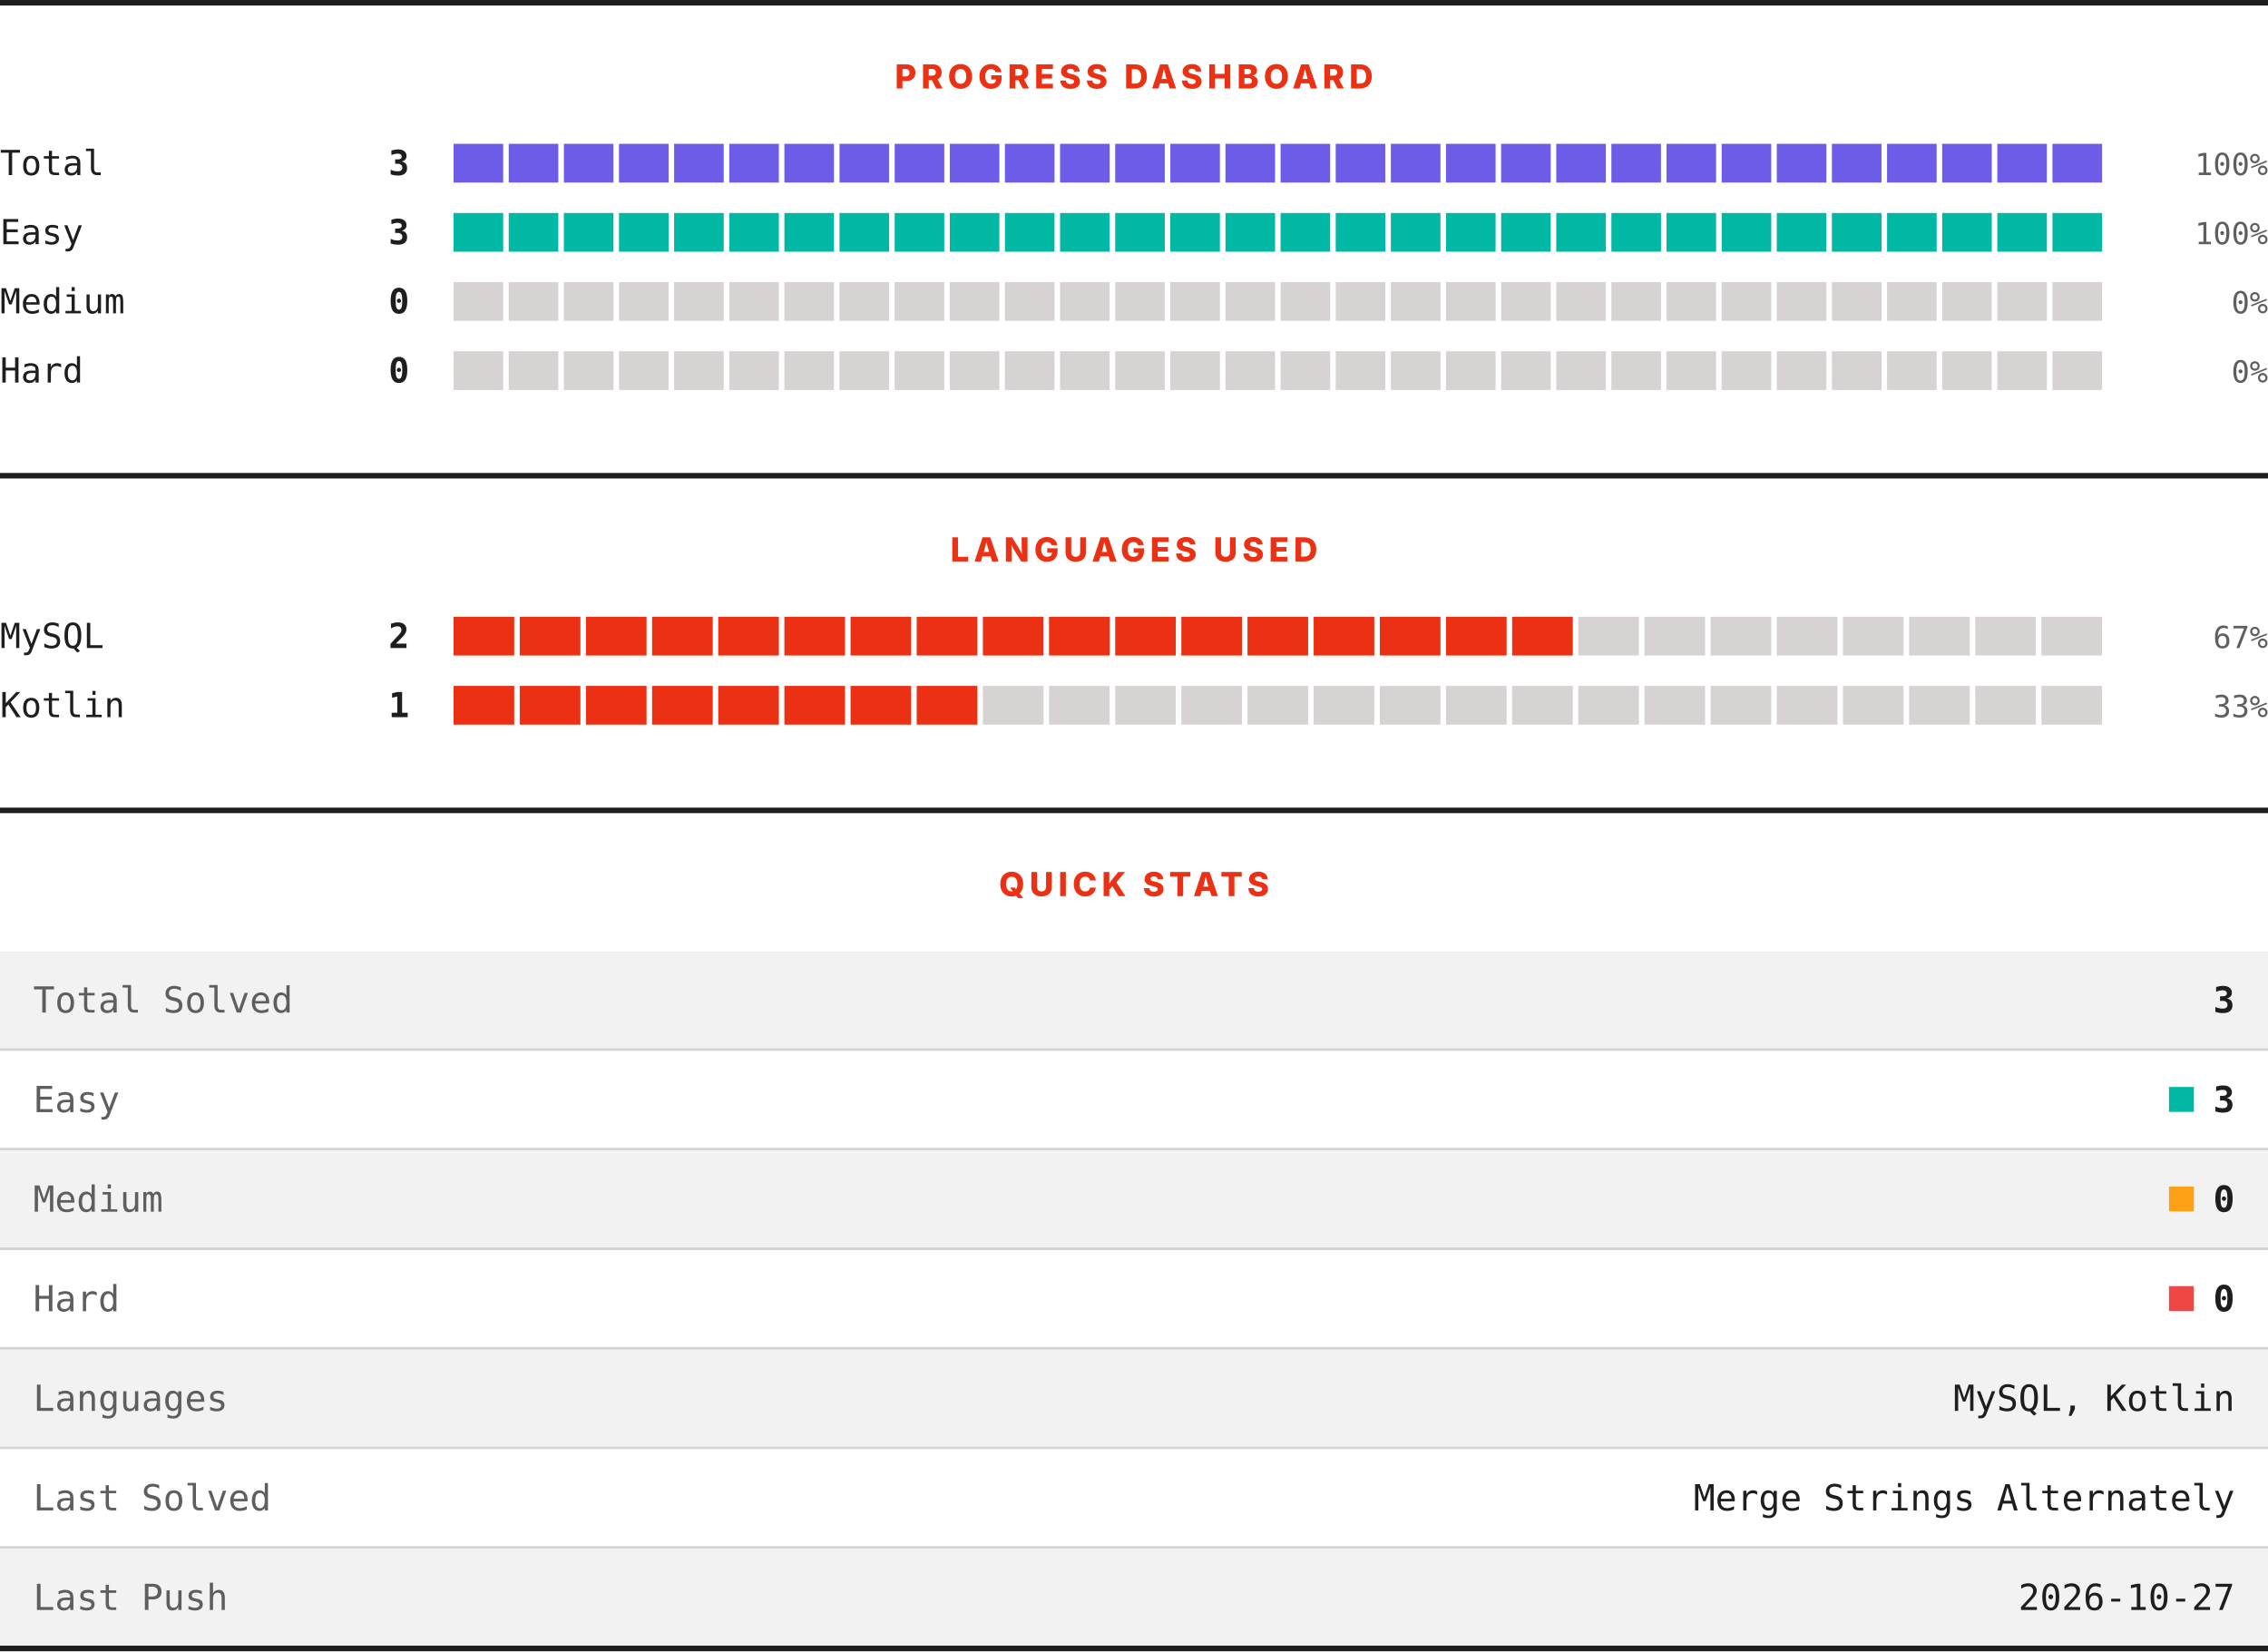
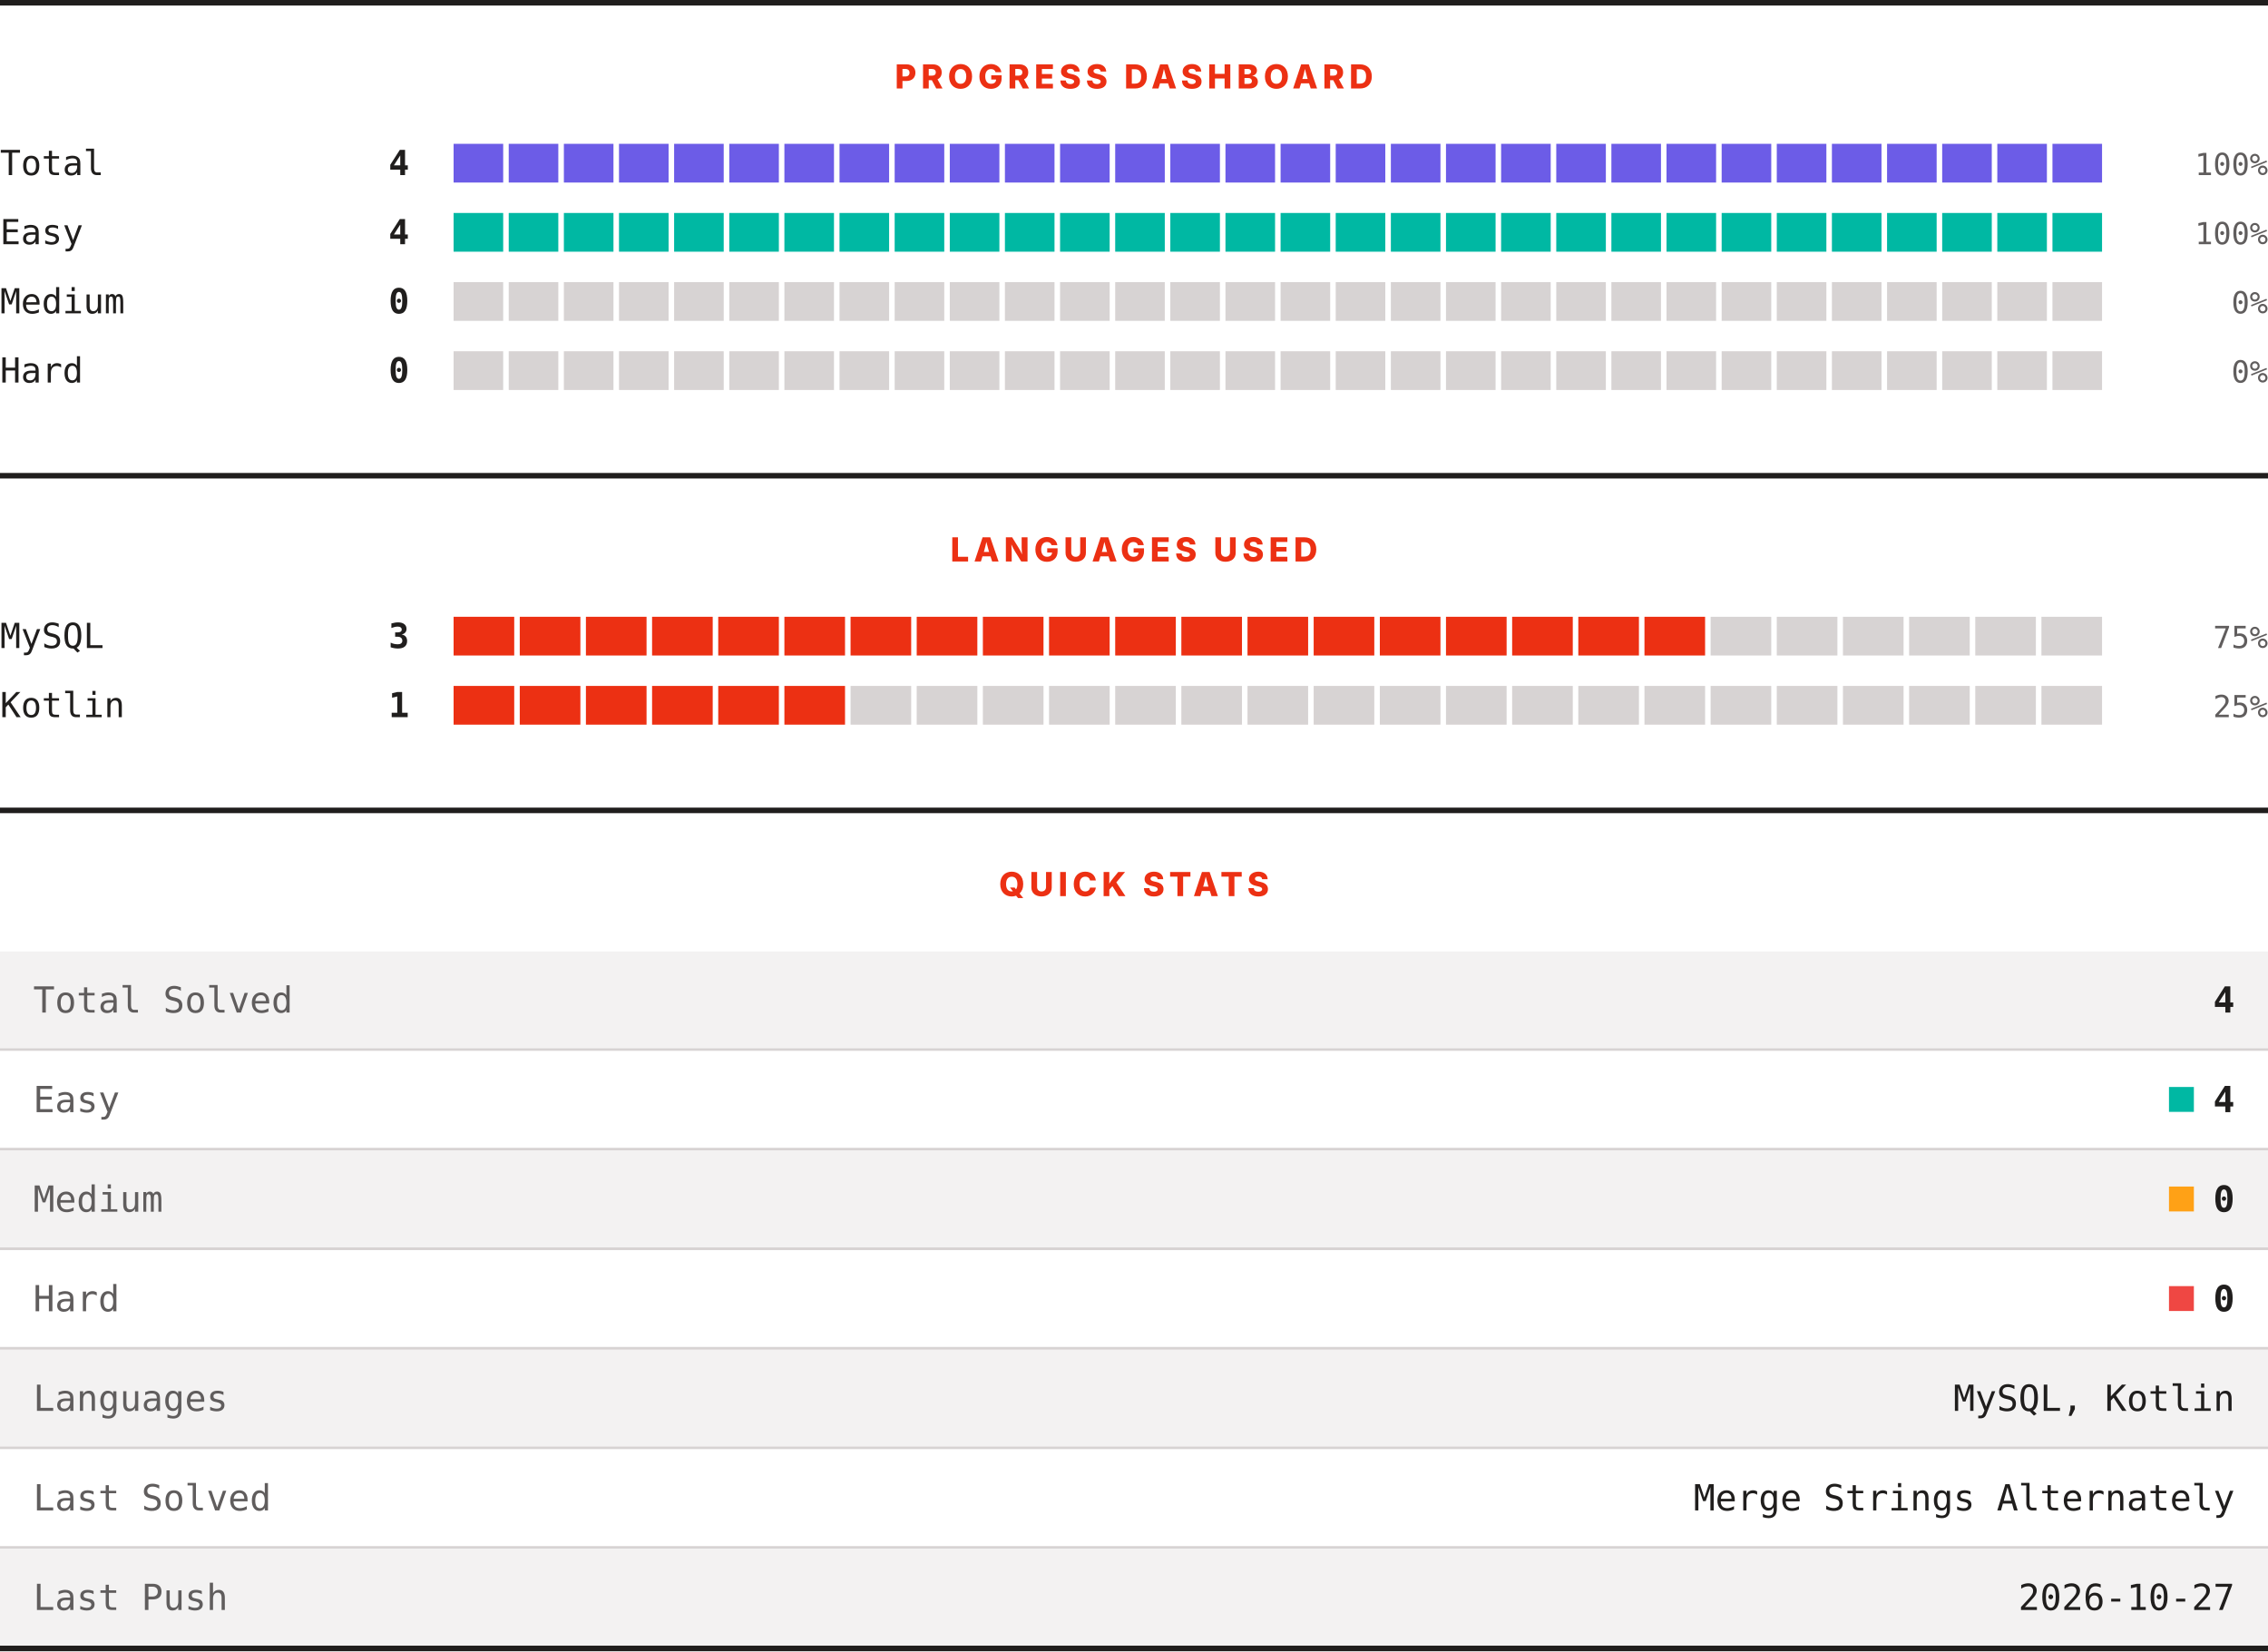
<svg xmlns="http://www.w3.org/2000/svg" width="820" height="597" viewBox="0 0 820 597" role="img" aria-label="LeetCode progress, languages and quick stats">
  <rect width="820" height="597" fill="#ffffff" />
  <rect x="0" y="0" width="820" height="2" fill="#201e1d" />
  <text x="410" y="32" text-anchor="middle" font-family="Archivo, system-ui, -apple-system, Segoe UI, sans-serif" font-size="12" font-weight="800" letter-spacing="1.68" fill="#ec3013">PROGRESS DASHBOARD</text>
  <text x="0" y="63.3" font-family="ui-monospace, SFMono-Regular, Menlo, Consolas, monospace" font-size="12.5" fill="#201e1d">Total</text>
-   <text x="148" y="63.3" text-anchor="end" font-family="ui-monospace, SFMono-Regular, Menlo, Consolas, monospace" font-size="12.5" font-weight="700" fill="#201e1d">3</text>
+   <text x="148" y="63.3" text-anchor="end" font-family="ui-monospace, SFMono-Regular, Menlo, Consolas, monospace" font-size="12.5" font-weight="700" fill="#201e1d">4</text>
  <rect x="164.00" y="52" width="17.93" height="14" fill="#6c5ce7" />
  <rect x="183.93" y="52" width="17.93" height="14" fill="#6c5ce7" />
  <rect x="203.87" y="52" width="17.93" height="14" fill="#6c5ce7" />
  <rect x="223.80" y="52" width="17.93" height="14" fill="#6c5ce7" />
  <rect x="243.73" y="52" width="17.93" height="14" fill="#6c5ce7" />
  <rect x="263.67" y="52" width="17.93" height="14" fill="#6c5ce7" />
  <rect x="283.60" y="52" width="17.93" height="14" fill="#6c5ce7" />
  <rect x="303.53" y="52" width="17.93" height="14" fill="#6c5ce7" />
  <rect x="323.47" y="52" width="17.93" height="14" fill="#6c5ce7" />
  <rect x="343.40" y="52" width="17.93" height="14" fill="#6c5ce7" />
  <rect x="363.33" y="52" width="17.93" height="14" fill="#6c5ce7" />
  <rect x="383.27" y="52" width="17.93" height="14" fill="#6c5ce7" />
  <rect x="403.20" y="52" width="17.93" height="14" fill="#6c5ce7" />
  <rect x="423.13" y="52" width="17.93" height="14" fill="#6c5ce7" />
  <rect x="443.07" y="52" width="17.93" height="14" fill="#6c5ce7" />
  <rect x="463.00" y="52" width="17.93" height="14" fill="#6c5ce7" />
  <rect x="482.93" y="52" width="17.93" height="14" fill="#6c5ce7" />
  <rect x="502.87" y="52" width="17.93" height="14" fill="#6c5ce7" />
  <rect x="522.80" y="52" width="17.93" height="14" fill="#6c5ce7" />
  <rect x="542.73" y="52" width="17.93" height="14" fill="#6c5ce7" />
  <rect x="562.67" y="52" width="17.93" height="14" fill="#6c5ce7" />
  <rect x="582.60" y="52" width="17.93" height="14" fill="#6c5ce7" />
  <rect x="602.53" y="52" width="17.93" height="14" fill="#6c5ce7" />
  <rect x="622.47" y="52" width="17.93" height="14" fill="#6c5ce7" />
  <rect x="642.40" y="52" width="17.93" height="14" fill="#6c5ce7" />
  <rect x="662.33" y="52" width="17.93" height="14" fill="#6c5ce7" />
  <rect x="682.27" y="52" width="17.93" height="14" fill="#6c5ce7" />
  <rect x="702.20" y="52" width="17.93" height="14" fill="#6c5ce7" />
  <rect x="722.13" y="52" width="17.93" height="14" fill="#6c5ce7" />
  <rect x="742.07" y="52" width="17.93" height="14" fill="#6c5ce7" />
  <text x="820" y="63.3" text-anchor="end" font-family="ui-monospace, SFMono-Regular, Menlo, Consolas, monospace" font-size="11" fill="#605d5d">100%</text>
  <text x="0" y="88.3" font-family="ui-monospace, SFMono-Regular, Menlo, Consolas, monospace" font-size="12.5" fill="#201e1d">Easy</text>
-   <text x="148" y="88.3" text-anchor="end" font-family="ui-monospace, SFMono-Regular, Menlo, Consolas, monospace" font-size="12.5" font-weight="700" fill="#201e1d">3</text>
+   <text x="148" y="88.3" text-anchor="end" font-family="ui-monospace, SFMono-Regular, Menlo, Consolas, monospace" font-size="12.5" font-weight="700" fill="#201e1d">4</text>
  <rect x="164.00" y="77" width="17.93" height="14" fill="#00b8a3" />
  <rect x="183.93" y="77" width="17.93" height="14" fill="#00b8a3" />
  <rect x="203.87" y="77" width="17.93" height="14" fill="#00b8a3" />
  <rect x="223.80" y="77" width="17.93" height="14" fill="#00b8a3" />
  <rect x="243.73" y="77" width="17.93" height="14" fill="#00b8a3" />
  <rect x="263.67" y="77" width="17.93" height="14" fill="#00b8a3" />
  <rect x="283.60" y="77" width="17.93" height="14" fill="#00b8a3" />
  <rect x="303.53" y="77" width="17.93" height="14" fill="#00b8a3" />
  <rect x="323.47" y="77" width="17.93" height="14" fill="#00b8a3" />
  <rect x="343.40" y="77" width="17.93" height="14" fill="#00b8a3" />
  <rect x="363.33" y="77" width="17.93" height="14" fill="#00b8a3" />
  <rect x="383.27" y="77" width="17.93" height="14" fill="#00b8a3" />
  <rect x="403.20" y="77" width="17.93" height="14" fill="#00b8a3" />
  <rect x="423.13" y="77" width="17.93" height="14" fill="#00b8a3" />
  <rect x="443.07" y="77" width="17.93" height="14" fill="#00b8a3" />
  <rect x="463.00" y="77" width="17.93" height="14" fill="#00b8a3" />
  <rect x="482.93" y="77" width="17.93" height="14" fill="#00b8a3" />
  <rect x="502.87" y="77" width="17.93" height="14" fill="#00b8a3" />
  <rect x="522.80" y="77" width="17.93" height="14" fill="#00b8a3" />
  <rect x="542.73" y="77" width="17.93" height="14" fill="#00b8a3" />
  <rect x="562.67" y="77" width="17.93" height="14" fill="#00b8a3" />
  <rect x="582.60" y="77" width="17.93" height="14" fill="#00b8a3" />
  <rect x="602.53" y="77" width="17.93" height="14" fill="#00b8a3" />
  <rect x="622.47" y="77" width="17.93" height="14" fill="#00b8a3" />
  <rect x="642.40" y="77" width="17.93" height="14" fill="#00b8a3" />
  <rect x="662.33" y="77" width="17.93" height="14" fill="#00b8a3" />
  <rect x="682.27" y="77" width="17.93" height="14" fill="#00b8a3" />
  <rect x="702.20" y="77" width="17.93" height="14" fill="#00b8a3" />
  <rect x="722.13" y="77" width="17.93" height="14" fill="#00b8a3" />
  <rect x="742.07" y="77" width="17.93" height="14" fill="#00b8a3" />
  <text x="820" y="88.3" text-anchor="end" font-family="ui-monospace, SFMono-Regular, Menlo, Consolas, monospace" font-size="11" fill="#605d5d">100%</text>
  <text x="0" y="113.3" font-family="ui-monospace, SFMono-Regular, Menlo, Consolas, monospace" font-size="12.5" fill="#201e1d">Medium</text>
  <text x="148" y="113.3" text-anchor="end" font-family="ui-monospace, SFMono-Regular, Menlo, Consolas, monospace" font-size="12.5" font-weight="700" fill="#201e1d">0</text>
  <rect x="164.00" y="102" width="17.93" height="14" fill="#d7d3d3" />
  <rect x="183.93" y="102" width="17.93" height="14" fill="#d7d3d3" />
  <rect x="203.87" y="102" width="17.93" height="14" fill="#d7d3d3" />
  <rect x="223.80" y="102" width="17.93" height="14" fill="#d7d3d3" />
  <rect x="243.73" y="102" width="17.93" height="14" fill="#d7d3d3" />
  <rect x="263.67" y="102" width="17.93" height="14" fill="#d7d3d3" />
  <rect x="283.60" y="102" width="17.93" height="14" fill="#d7d3d3" />
  <rect x="303.53" y="102" width="17.93" height="14" fill="#d7d3d3" />
  <rect x="323.47" y="102" width="17.93" height="14" fill="#d7d3d3" />
  <rect x="343.40" y="102" width="17.93" height="14" fill="#d7d3d3" />
  <rect x="363.33" y="102" width="17.93" height="14" fill="#d7d3d3" />
  <rect x="383.27" y="102" width="17.93" height="14" fill="#d7d3d3" />
  <rect x="403.20" y="102" width="17.93" height="14" fill="#d7d3d3" />
  <rect x="423.13" y="102" width="17.93" height="14" fill="#d7d3d3" />
  <rect x="443.07" y="102" width="17.93" height="14" fill="#d7d3d3" />
  <rect x="463.00" y="102" width="17.93" height="14" fill="#d7d3d3" />
  <rect x="482.93" y="102" width="17.93" height="14" fill="#d7d3d3" />
  <rect x="502.87" y="102" width="17.93" height="14" fill="#d7d3d3" />
  <rect x="522.80" y="102" width="17.93" height="14" fill="#d7d3d3" />
  <rect x="542.73" y="102" width="17.93" height="14" fill="#d7d3d3" />
  <rect x="562.67" y="102" width="17.93" height="14" fill="#d7d3d3" />
  <rect x="582.60" y="102" width="17.93" height="14" fill="#d7d3d3" />
  <rect x="602.53" y="102" width="17.93" height="14" fill="#d7d3d3" />
  <rect x="622.47" y="102" width="17.93" height="14" fill="#d7d3d3" />
  <rect x="642.40" y="102" width="17.93" height="14" fill="#d7d3d3" />
  <rect x="662.33" y="102" width="17.93" height="14" fill="#d7d3d3" />
  <rect x="682.27" y="102" width="17.93" height="14" fill="#d7d3d3" />
  <rect x="702.20" y="102" width="17.93" height="14" fill="#d7d3d3" />
  <rect x="722.13" y="102" width="17.93" height="14" fill="#d7d3d3" />
  <rect x="742.07" y="102" width="17.93" height="14" fill="#d7d3d3" />
  <text x="820" y="113.3" text-anchor="end" font-family="ui-monospace, SFMono-Regular, Menlo, Consolas, monospace" font-size="11" fill="#605d5d">0%</text>
  <text x="0" y="138.3" font-family="ui-monospace, SFMono-Regular, Menlo, Consolas, monospace" font-size="12.5" fill="#201e1d">Hard</text>
  <text x="148" y="138.3" text-anchor="end" font-family="ui-monospace, SFMono-Regular, Menlo, Consolas, monospace" font-size="12.5" font-weight="700" fill="#201e1d">0</text>
  <rect x="164.00" y="127" width="17.93" height="14" fill="#d7d3d3" />
  <rect x="183.93" y="127" width="17.93" height="14" fill="#d7d3d3" />
  <rect x="203.87" y="127" width="17.93" height="14" fill="#d7d3d3" />
  <rect x="223.80" y="127" width="17.93" height="14" fill="#d7d3d3" />
  <rect x="243.73" y="127" width="17.93" height="14" fill="#d7d3d3" />
  <rect x="263.67" y="127" width="17.93" height="14" fill="#d7d3d3" />
  <rect x="283.60" y="127" width="17.93" height="14" fill="#d7d3d3" />
  <rect x="303.53" y="127" width="17.93" height="14" fill="#d7d3d3" />
  <rect x="323.47" y="127" width="17.93" height="14" fill="#d7d3d3" />
  <rect x="343.40" y="127" width="17.93" height="14" fill="#d7d3d3" />
  <rect x="363.33" y="127" width="17.93" height="14" fill="#d7d3d3" />
  <rect x="383.27" y="127" width="17.93" height="14" fill="#d7d3d3" />
  <rect x="403.20" y="127" width="17.93" height="14" fill="#d7d3d3" />
  <rect x="423.13" y="127" width="17.93" height="14" fill="#d7d3d3" />
  <rect x="443.07" y="127" width="17.93" height="14" fill="#d7d3d3" />
  <rect x="463.00" y="127" width="17.93" height="14" fill="#d7d3d3" />
  <rect x="482.93" y="127" width="17.93" height="14" fill="#d7d3d3" />
  <rect x="502.87" y="127" width="17.93" height="14" fill="#d7d3d3" />
  <rect x="522.80" y="127" width="17.93" height="14" fill="#d7d3d3" />
  <rect x="542.73" y="127" width="17.93" height="14" fill="#d7d3d3" />
  <rect x="562.67" y="127" width="17.93" height="14" fill="#d7d3d3" />
  <rect x="582.60" y="127" width="17.93" height="14" fill="#d7d3d3" />
  <rect x="602.53" y="127" width="17.93" height="14" fill="#d7d3d3" />
  <rect x="622.47" y="127" width="17.93" height="14" fill="#d7d3d3" />
  <rect x="642.40" y="127" width="17.93" height="14" fill="#d7d3d3" />
  <rect x="662.33" y="127" width="17.93" height="14" fill="#d7d3d3" />
  <rect x="682.27" y="127" width="17.93" height="14" fill="#d7d3d3" />
  <rect x="702.20" y="127" width="17.93" height="14" fill="#d7d3d3" />
  <rect x="722.13" y="127" width="17.93" height="14" fill="#d7d3d3" />
  <rect x="742.07" y="127" width="17.93" height="14" fill="#d7d3d3" />
  <text x="820" y="138.3" text-anchor="end" font-family="ui-monospace, SFMono-Regular, Menlo, Consolas, monospace" font-size="11" fill="#605d5d">0%</text>
  <rect x="0" y="171" width="820" height="2" fill="#201e1d" />
  <text x="410" y="203" text-anchor="middle" font-family="Archivo, system-ui, -apple-system, Segoe UI, sans-serif" font-size="12" font-weight="800" letter-spacing="1.68" fill="#ec3013">LANGUAGES USED</text>
  <text x="0" y="234.3" font-family="ui-monospace, SFMono-Regular, Menlo, Consolas, monospace" font-size="12.5" fill="#201e1d">MySQL</text>
-   <text x="148" y="234.3" text-anchor="end" font-family="ui-monospace, SFMono-Regular, Menlo, Consolas, monospace" font-size="12.5" font-weight="700" fill="#201e1d">2</text>
+   <text x="148" y="234.3" text-anchor="end" font-family="ui-monospace, SFMono-Regular, Menlo, Consolas, monospace" font-size="12.5" font-weight="700" fill="#201e1d">3</text>
  <rect x="164.00" y="223" width="21.92" height="14" fill="#ec3013" />
  <rect x="187.92" y="223" width="21.92" height="14" fill="#ec3013" />
  <rect x="211.84" y="223" width="21.92" height="14" fill="#ec3013" />
  <rect x="235.76" y="223" width="21.92" height="14" fill="#ec3013" />
  <rect x="259.68" y="223" width="21.92" height="14" fill="#ec3013" />
  <rect x="283.60" y="223" width="21.92" height="14" fill="#ec3013" />
  <rect x="307.52" y="223" width="21.92" height="14" fill="#ec3013" />
  <rect x="331.44" y="223" width="21.92" height="14" fill="#ec3013" />
  <rect x="355.36" y="223" width="21.92" height="14" fill="#ec3013" />
  <rect x="379.28" y="223" width="21.92" height="14" fill="#ec3013" />
  <rect x="403.20" y="223" width="21.92" height="14" fill="#ec3013" />
  <rect x="427.12" y="223" width="21.92" height="14" fill="#ec3013" />
  <rect x="451.04" y="223" width="21.92" height="14" fill="#ec3013" />
  <rect x="474.96" y="223" width="21.92" height="14" fill="#ec3013" />
  <rect x="498.88" y="223" width="21.92" height="14" fill="#ec3013" />
  <rect x="522.80" y="223" width="21.92" height="14" fill="#ec3013" />
  <rect x="546.72" y="223" width="21.92" height="14" fill="#ec3013" />
-   <rect x="570.64" y="223" width="21.92" height="14" fill="#d7d3d3" />
-   <rect x="594.56" y="223" width="21.92" height="14" fill="#d7d3d3" />
+   <rect x="570.64" y="223" width="21.92" height="14" fill="#ec3013" />
+   <rect x="594.56" y="223" width="21.92" height="14" fill="#ec3013" />
  <rect x="618.48" y="223" width="21.92" height="14" fill="#d7d3d3" />
  <rect x="642.40" y="223" width="21.92" height="14" fill="#d7d3d3" />
  <rect x="666.32" y="223" width="21.92" height="14" fill="#d7d3d3" />
  <rect x="690.24" y="223" width="21.92" height="14" fill="#d7d3d3" />
  <rect x="714.16" y="223" width="21.92" height="14" fill="#d7d3d3" />
  <rect x="738.08" y="223" width="21.92" height="14" fill="#d7d3d3" />
-   <text x="820" y="234.3" text-anchor="end" font-family="ui-monospace, SFMono-Regular, Menlo, Consolas, monospace" font-size="11" fill="#605d5d">67%</text>
+   <text x="820" y="234.3" text-anchor="end" font-family="ui-monospace, SFMono-Regular, Menlo, Consolas, monospace" font-size="11" fill="#605d5d">75%</text>
  <text x="0" y="259.3" font-family="ui-monospace, SFMono-Regular, Menlo, Consolas, monospace" font-size="12.5" fill="#201e1d">Kotlin</text>
  <text x="148" y="259.3" text-anchor="end" font-family="ui-monospace, SFMono-Regular, Menlo, Consolas, monospace" font-size="12.5" font-weight="700" fill="#201e1d">1</text>
  <rect x="164.00" y="248" width="21.92" height="14" fill="#ec3013" />
  <rect x="187.92" y="248" width="21.92" height="14" fill="#ec3013" />
  <rect x="211.84" y="248" width="21.92" height="14" fill="#ec3013" />
  <rect x="235.76" y="248" width="21.92" height="14" fill="#ec3013" />
  <rect x="259.68" y="248" width="21.92" height="14" fill="#ec3013" />
  <rect x="283.60" y="248" width="21.92" height="14" fill="#ec3013" />
-   <rect x="307.52" y="248" width="21.92" height="14" fill="#ec3013" />
-   <rect x="331.44" y="248" width="21.92" height="14" fill="#ec3013" />
+   <rect x="307.52" y="248" width="21.92" height="14" fill="#d7d3d3" />
+   <rect x="331.44" y="248" width="21.92" height="14" fill="#d7d3d3" />
  <rect x="355.36" y="248" width="21.92" height="14" fill="#d7d3d3" />
  <rect x="379.28" y="248" width="21.92" height="14" fill="#d7d3d3" />
  <rect x="403.20" y="248" width="21.92" height="14" fill="#d7d3d3" />
  <rect x="427.12" y="248" width="21.92" height="14" fill="#d7d3d3" />
  <rect x="451.04" y="248" width="21.92" height="14" fill="#d7d3d3" />
  <rect x="474.96" y="248" width="21.92" height="14" fill="#d7d3d3" />
  <rect x="498.88" y="248" width="21.92" height="14" fill="#d7d3d3" />
  <rect x="522.80" y="248" width="21.92" height="14" fill="#d7d3d3" />
  <rect x="546.72" y="248" width="21.92" height="14" fill="#d7d3d3" />
  <rect x="570.64" y="248" width="21.92" height="14" fill="#d7d3d3" />
  <rect x="594.56" y="248" width="21.92" height="14" fill="#d7d3d3" />
  <rect x="618.48" y="248" width="21.92" height="14" fill="#d7d3d3" />
  <rect x="642.40" y="248" width="21.92" height="14" fill="#d7d3d3" />
  <rect x="666.32" y="248" width="21.92" height="14" fill="#d7d3d3" />
  <rect x="690.24" y="248" width="21.92" height="14" fill="#d7d3d3" />
  <rect x="714.16" y="248" width="21.92" height="14" fill="#d7d3d3" />
  <rect x="738.08" y="248" width="21.92" height="14" fill="#d7d3d3" />
-   <text x="820" y="259.3" text-anchor="end" font-family="ui-monospace, SFMono-Regular, Menlo, Consolas, monospace" font-size="11" fill="#605d5d">33%</text>
+   <text x="820" y="259.3" text-anchor="end" font-family="ui-monospace, SFMono-Regular, Menlo, Consolas, monospace" font-size="11" fill="#605d5d">25%</text>
  <rect x="0" y="292" width="820" height="2" fill="#201e1d" />
  <text x="410" y="324" text-anchor="middle" font-family="Archivo, system-ui, -apple-system, Segoe UI, sans-serif" font-size="12" font-weight="800" letter-spacing="1.68" fill="#ec3013">QUICK STATS</text>
  <rect x="0" y="344" width="820" height="35" fill="#f3f2f2" />
  <text x="12" y="366.1" font-family="ui-monospace, SFMono-Regular, Menlo, Consolas, monospace" font-size="13" fill="#605d5d">Total Solved</text>
-   <text x="808" y="366.1" text-anchor="end" font-family="ui-monospace, SFMono-Regular, Menlo, Consolas, monospace" font-size="13" font-weight="700" fill="#201e1d">3</text>
+   <text x="808" y="366.1" text-anchor="end" font-family="ui-monospace, SFMono-Regular, Menlo, Consolas, monospace" font-size="13" font-weight="700" fill="#201e1d">4</text>
  <rect x="0" y="379" width="820" height="1" fill="#d7d3d3" />
  <rect x="0" y="380" width="820" height="35" fill="#ffffff" />
  <text x="12" y="402.1" font-family="ui-monospace, SFMono-Regular, Menlo, Consolas, monospace" font-size="13" fill="#605d5d">Easy</text>
  <rect x="784.2" y="393" width="9" height="9" fill="#00b8a3" />
-   <text x="808" y="402.1" text-anchor="end" font-family="ui-monospace, SFMono-Regular, Menlo, Consolas, monospace" font-size="13" font-weight="700" fill="#201e1d">3</text>
+   <text x="808" y="402.1" text-anchor="end" font-family="ui-monospace, SFMono-Regular, Menlo, Consolas, monospace" font-size="13" font-weight="700" fill="#201e1d">4</text>
  <rect x="0" y="415" width="820" height="1" fill="#d7d3d3" />
  <rect x="0" y="416" width="820" height="35" fill="#f3f2f2" />
  <text x="12" y="438.1" font-family="ui-monospace, SFMono-Regular, Menlo, Consolas, monospace" font-size="13" fill="#605d5d">Medium</text>
  <rect x="784.2" y="429" width="9" height="9" fill="#ffa116" />
  <text x="808" y="438.1" text-anchor="end" font-family="ui-monospace, SFMono-Regular, Menlo, Consolas, monospace" font-size="13" font-weight="700" fill="#201e1d">0</text>
  <rect x="0" y="451" width="820" height="1" fill="#d7d3d3" />
  <rect x="0" y="452" width="820" height="35" fill="#ffffff" />
  <text x="12" y="474.1" font-family="ui-monospace, SFMono-Regular, Menlo, Consolas, monospace" font-size="13" fill="#605d5d">Hard</text>
  <rect x="784.2" y="465" width="9" height="9" fill="#ef4743" />
  <text x="808" y="474.1" text-anchor="end" font-family="ui-monospace, SFMono-Regular, Menlo, Consolas, monospace" font-size="13" font-weight="700" fill="#201e1d">0</text>
  <rect x="0" y="487" width="820" height="1" fill="#d7d3d3" />
  <rect x="0" y="488" width="820" height="35" fill="#f3f2f2" />
  <text x="12" y="510.1" font-family="ui-monospace, SFMono-Regular, Menlo, Consolas, monospace" font-size="13" fill="#605d5d">Languages</text>
  <text x="808" y="510.1" text-anchor="end" font-family="ui-monospace, SFMono-Regular, Menlo, Consolas, monospace" font-size="13" fill="#201e1d">MySQL, Kotlin</text>
  <rect x="0" y="523" width="820" height="1" fill="#d7d3d3" />
  <rect x="0" y="524" width="820" height="35" fill="#ffffff" />
  <text x="12" y="546.1" font-family="ui-monospace, SFMono-Regular, Menlo, Consolas, monospace" font-size="13" fill="#605d5d">Last Solved</text>
  <text x="808" y="546.1" text-anchor="end" font-family="ui-monospace, SFMono-Regular, Menlo, Consolas, monospace" font-size="13" fill="#201e1d">Merge Strings Alternately</text>
  <rect x="0" y="559" width="820" height="1" fill="#d7d3d3" />
  <rect x="0" y="560" width="820" height="35" fill="#f3f2f2" />
  <text x="12" y="582.1" font-family="ui-monospace, SFMono-Regular, Menlo, Consolas, monospace" font-size="13" fill="#605d5d">Last Push</text>
  <text x="808" y="582.1" text-anchor="end" font-family="ui-monospace, SFMono-Regular, Menlo, Consolas, monospace" font-size="13" fill="#201e1d">2026-10-27</text>
  <rect x="0" y="595" width="820" height="2" fill="#201e1d" />
</svg>
